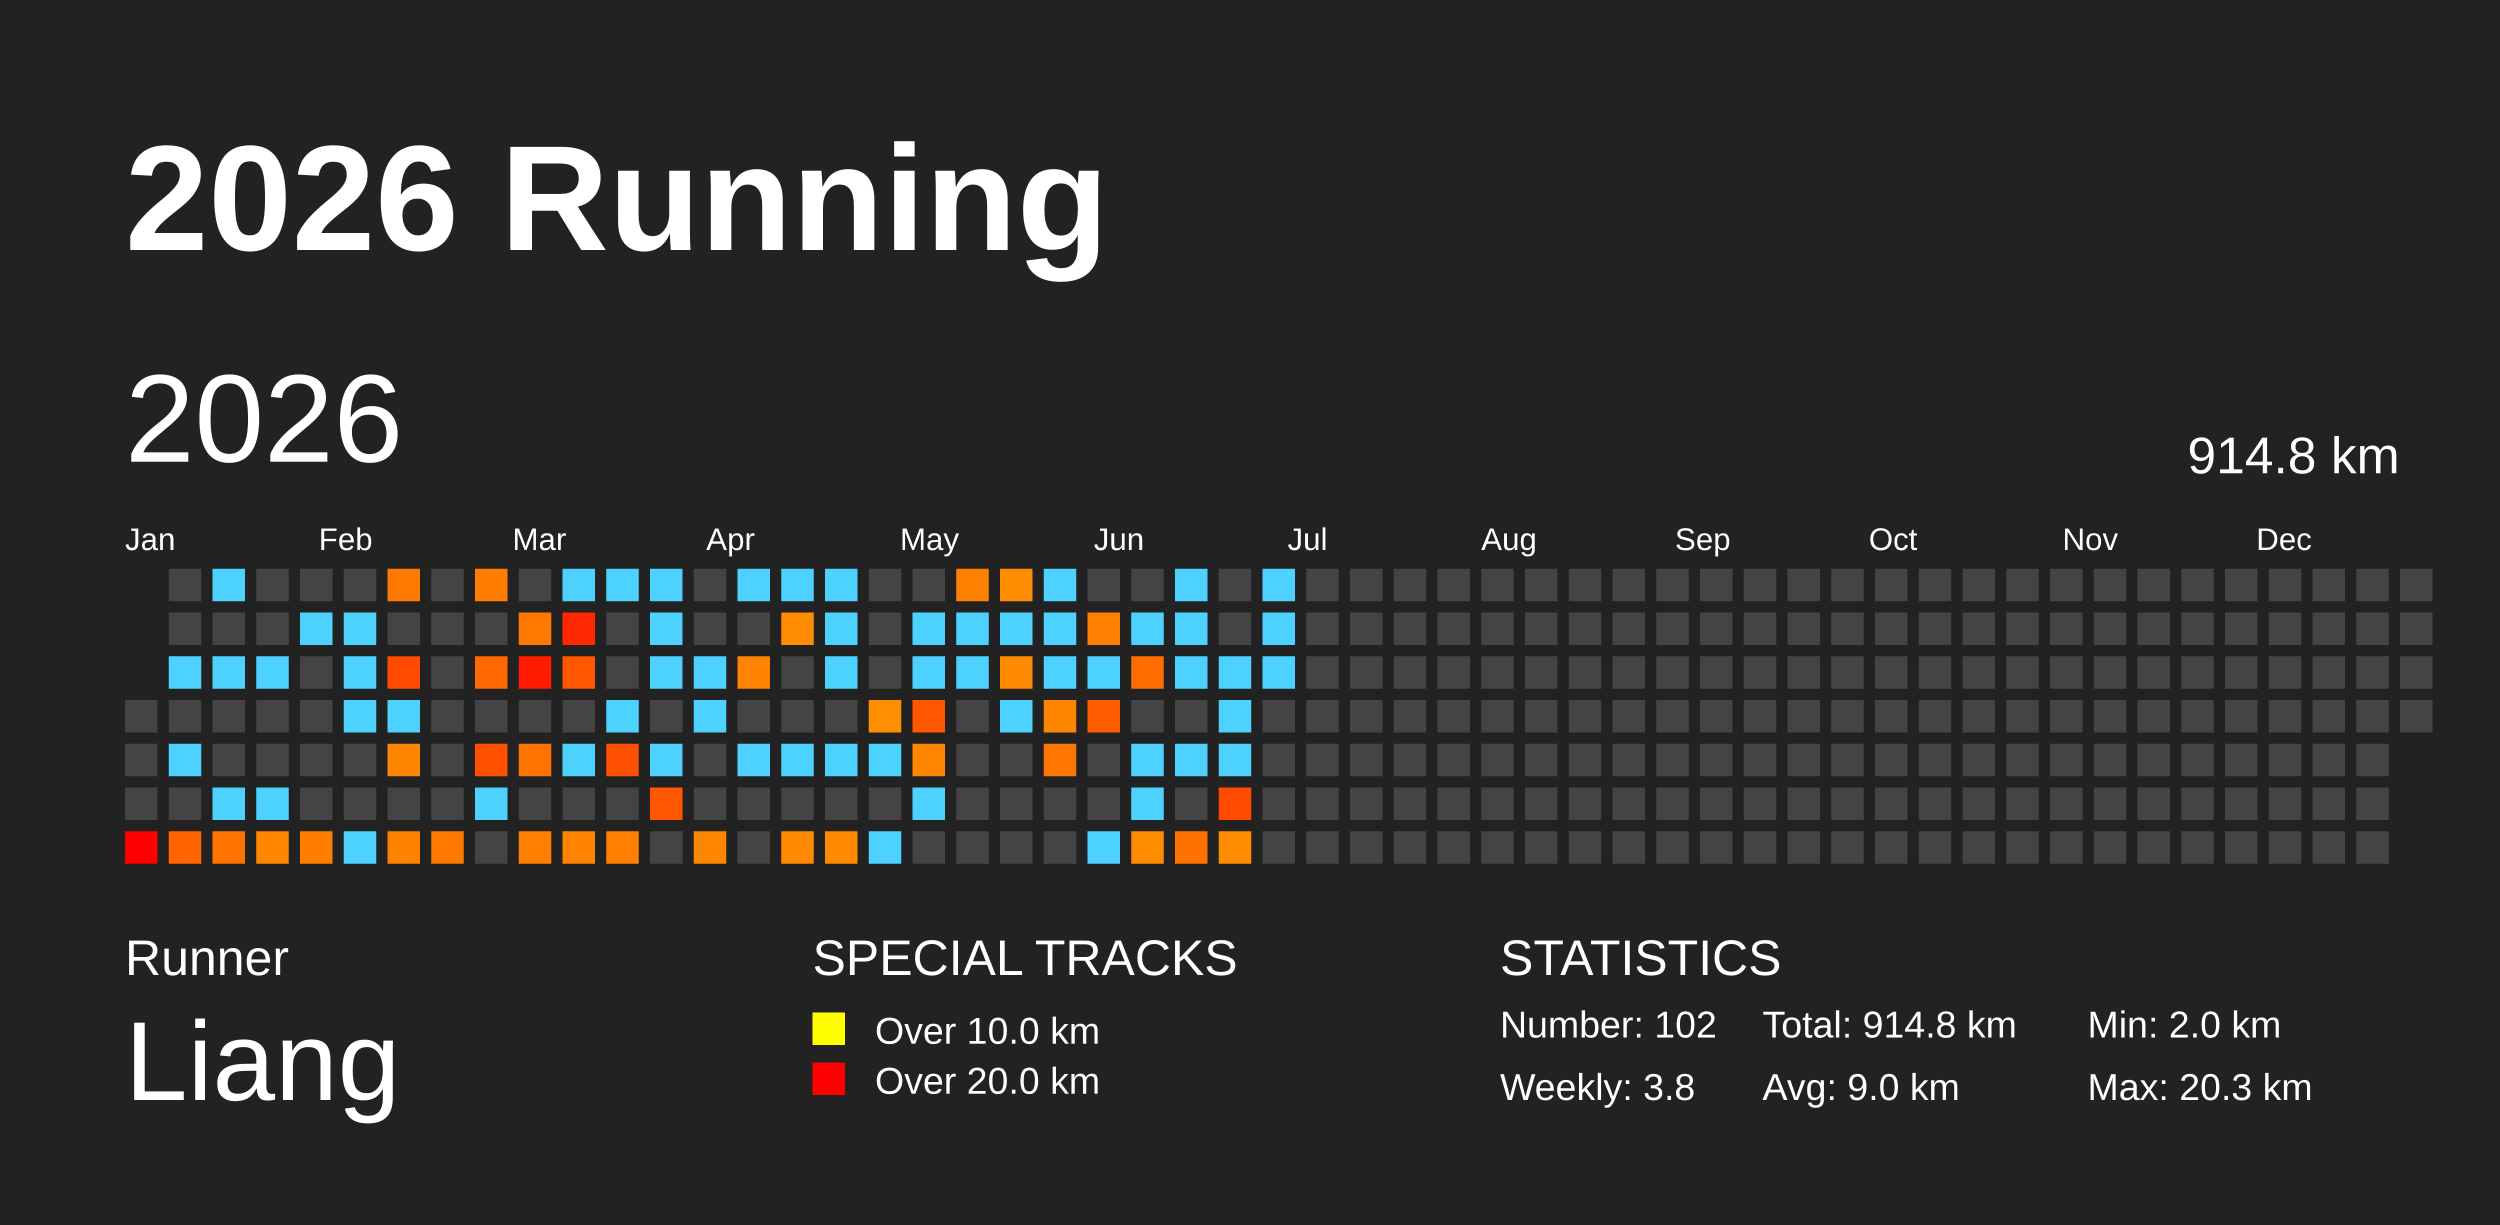
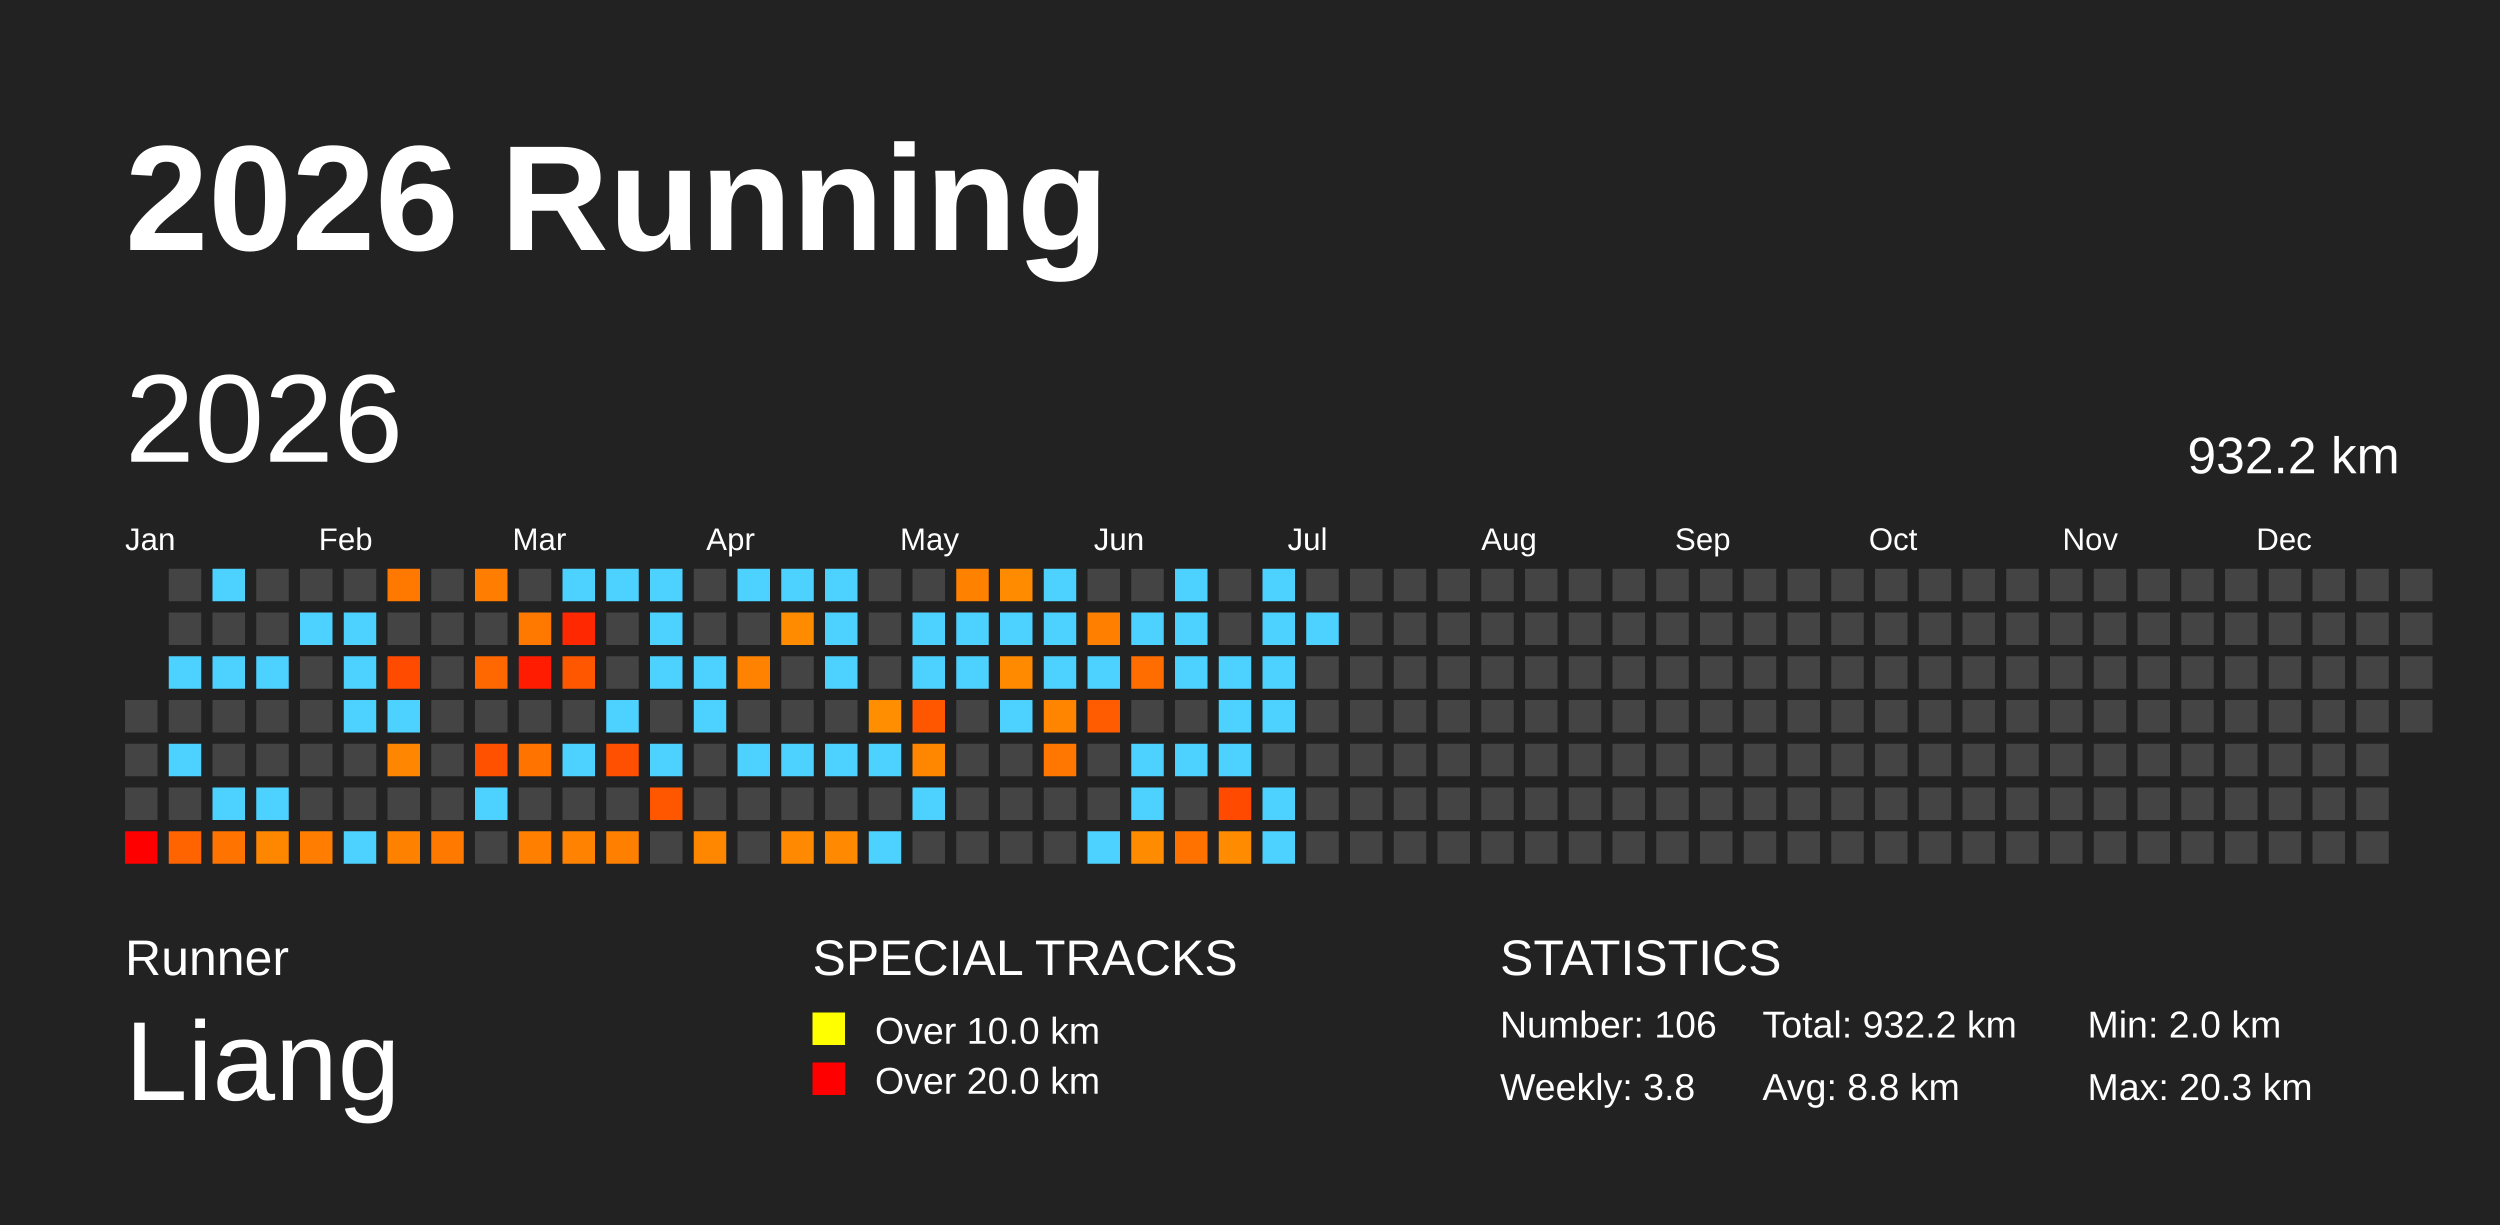
<svg xmlns="http://www.w3.org/2000/svg" baseProfile="full" height="98mm" version="1.1" viewBox="0,0,200,98" width="200mm">
  <defs />
  <rect fill="#222222" height="98" width="200" x="0" y="0" />
  <text fill="#FFFFFF" style="font-size:12px; font-family:Arial; font-weight:bold;" x="10" y="20">2026 Running</text>
  <text fill="#FFFFFF" style="font-size:4px; font-family:Arial" x="10" y="78">Runner</text>
  <text fill="#FFFFFF" style="font-size:9px; font-family:Arial" x="10" y="88">Liang</text>
  <text fill="#FFFFFF" style="font-size:4px; font-family:Arial" x="65" y="78">SPECIAL TRACKS</text>
  <rect fill="yellow" height="2.6" width="2.6" x="65" y="81" />
  <text fill="#FFFFFF" style="font-size:3px; font-family:Arial" x="70" y="83.5">Over 10.0 km</text>
  <rect fill="red" height="2.6" width="2.6" x="65" y="85" />
  <text fill="#FFFFFF" style="font-size:3px; font-family:Arial" x="70" y="87.5">Over 20.0 km</text>
  <text fill="#FFFFFF" style="font-size:4px; font-family:Arial" x="120" y="78">STATISTICS</text>
-   <text fill="#FFFFFF" style="font-size:3px; font-family:Arial" x="120" y="83">Number: 102</text>
+   <text fill="#FFFFFF" style="font-size:3px; font-family:Arial" x="120" y="83">Number: 106</text>
  <text fill="#FFFFFF" style="font-size:3px; font-family:Arial" x="120" y="88">Weekly: 3.8</text>
-   <text fill="#FFFFFF" style="font-size:3px; font-family:Arial" x="141" y="83">Total: 914.8 km</text>
-   <text fill="#FFFFFF" style="font-size:3px; font-family:Arial" x="141" y="88">Avg: 9.0 km</text>
+   <text fill="#FFFFFF" style="font-size:3px; font-family:Arial" x="141" y="83">Total: 932.2 km</text>
+   <text fill="#FFFFFF" style="font-size:3px; font-family:Arial" x="141" y="88">Avg: 8.8 km</text>
  <text fill="#FFFFFF" style="font-size:3px; font-family:Arial" x="167" y="83">Min: 2.0 km</text>
  <text fill="#FFFFFF" style="font-size:3px; font-family:Arial" x="167" y="88">Max: 20.3 km</text>
  <text dominant-baseline="hanging" fill="#FFFFFF" style="font-size:10.0px; font-family:Arial;" x="10" y="30">2026</text>
-   <text dominant-baseline="hanging" fill="#FFFFFF" style="font-size:4.125px; font-family:Arial;" x="175" y="35">914.8 km</text>
+   <text dominant-baseline="hanging" fill="#FFFFFF" style="font-size:4.125px; font-family:Arial;" x="175" y="35">932.2 km</text>
  <text fill="#FFFFFF" style="font-size:2.5px; font-family:Arial" x="10.0" y="44">Jan</text>
  <text fill="#FFFFFF" style="font-size:2.5px; font-family:Arial" x="25.5" y="44">Feb</text>
  <text fill="#FFFFFF" style="font-size:2.5px; font-family:Arial" x="41.0" y="44">Mar</text>
  <text fill="#FFFFFF" style="font-size:2.5px; font-family:Arial" x="56.5" y="44">Apr</text>
  <text fill="#FFFFFF" style="font-size:2.5px; font-family:Arial" x="72.0" y="44">May</text>
  <text fill="#FFFFFF" style="font-size:2.5px; font-family:Arial" x="87.5" y="44">Jun</text>
  <text fill="#FFFFFF" style="font-size:2.5px; font-family:Arial" x="103.0" y="44">Jul</text>
  <text fill="#FFFFFF" style="font-size:2.5px; font-family:Arial" x="118.5" y="44">Aug</text>
  <text fill="#FFFFFF" style="font-size:2.5px; font-family:Arial" x="134.0" y="44">Sep</text>
  <text fill="#FFFFFF" style="font-size:2.5px; font-family:Arial" x="149.5" y="44">Oct</text>
  <text fill="#FFFFFF" style="font-size:2.5px; font-family:Arial" x="165.0" y="44">Nov</text>
  <text fill="#FFFFFF" style="font-size:2.5px; font-family:Arial" x="180.5" y="44">Dec</text>
  <rect fill="#444444" height="2.6" width="2.6" x="10.0" y="56.0" />
  <rect fill="#444444" height="2.6" width="2.6" x="10.0" y="59.5" />
  <rect fill="#444444" height="2.6" width="2.6" x="10.0" y="63.0" />
  <rect fill="red" height="2.6" width="2.6" x="10.0" y="66.5" />
  <rect fill="#444444" height="2.6" width="2.6" x="13.5" y="45.5" />
  <rect fill="#444444" height="2.6" width="2.6" x="13.5" y="49.0" />
  <rect fill="#4dd2ff" height="2.6" width="2.6" x="13.5" y="52.5" />
  <rect fill="#444444" height="2.6" width="2.6" x="13.5" y="56.0" />
  <rect fill="#4dd2ff" height="2.6" width="2.6" x="13.5" y="59.5" />
  <rect fill="#444444" height="2.6" width="2.6" x="13.5" y="63.0" />
  <rect fill="#ff6400" height="2.6" width="2.6" x="13.5" y="66.5" />
  <rect fill="#4dd2ff" height="2.6" width="2.6" x="17.0" y="45.5" />
  <rect fill="#444444" height="2.6" width="2.6" x="17.0" y="49.0" />
  <rect fill="#4dd2ff" height="2.6" width="2.6" x="17.0" y="52.5" />
  <rect fill="#444444" height="2.6" width="2.6" x="17.0" y="56.0" />
  <rect fill="#444444" height="2.6" width="2.6" x="17.0" y="59.5" />
  <rect fill="#4dd2ff" height="2.6" width="2.6" x="17.0" y="63.0" />
  <rect fill="#ff7400" height="2.6" width="2.6" x="17.0" y="66.5" />
  <rect fill="#444444" height="2.6" width="2.6" x="20.5" y="45.5" />
  <rect fill="#444444" height="2.6" width="2.6" x="20.5" y="49.0" />
  <rect fill="#4dd2ff" height="2.6" width="2.6" x="20.5" y="52.5" />
  <rect fill="#444444" height="2.6" width="2.6" x="20.5" y="56.0" />
  <rect fill="#444444" height="2.6" width="2.6" x="20.5" y="59.5" />
  <rect fill="#4dd2ff" height="2.6" width="2.6" x="20.5" y="63.0" />
  <rect fill="#ff8700" height="2.6" width="2.6" x="20.5" y="66.5" />
  <rect fill="#444444" height="2.6" width="2.6" x="24.0" y="45.5" />
  <rect fill="#4dd2ff" height="2.6" width="2.6" x="24.0" y="49.0" />
  <rect fill="#444444" height="2.6" width="2.6" x="24.0" y="52.5" />
  <rect fill="#444444" height="2.6" width="2.6" x="24.0" y="56.0" />
  <rect fill="#444444" height="2.6" width="2.6" x="24.0" y="59.5" />
  <rect fill="#444444" height="2.6" width="2.6" x="24.0" y="63.0" />
  <rect fill="#ff7d00" height="2.6" width="2.6" x="24.0" y="66.5" />
  <rect fill="#444444" height="2.6" width="2.6" x="27.5" y="45.5" />
  <rect fill="#4dd2ff" height="2.6" width="2.6" x="27.5" y="49.0" />
  <rect fill="#4dd2ff" height="2.6" width="2.6" x="27.5" y="52.5" />
  <rect fill="#4dd2ff" height="2.6" width="2.6" x="27.5" y="56.0" />
  <rect fill="#444444" height="2.6" width="2.6" x="27.5" y="59.5" />
  <rect fill="#444444" height="2.6" width="2.6" x="27.5" y="63.0" />
  <rect fill="#4dd2ff" height="2.6" width="2.6" x="27.5" y="66.5" />
  <rect fill="#ff7900" height="2.6" width="2.6" x="31.0" y="45.5" />
  <rect fill="#444444" height="2.6" width="2.6" x="31.0" y="49.0" />
  <rect fill="#ff4b00" height="2.6" width="2.6" x="31.0" y="52.5" />
  <rect fill="#4dd2ff" height="2.6" width="2.6" x="31.0" y="56.0" />
  <rect fill="#ff8600" height="2.6" width="2.6" x="31.0" y="59.5" />
  <rect fill="#444444" height="2.6" width="2.6" x="31.0" y="63.0" />
  <rect fill="#ff8100" height="2.6" width="2.6" x="31.0" y="66.5" />
  <rect fill="#444444" height="2.6" width="2.6" x="34.5" y="45.5" />
  <rect fill="#444444" height="2.6" width="2.6" x="34.5" y="49.0" />
  <rect fill="#444444" height="2.6" width="2.6" x="34.5" y="52.5" />
  <rect fill="#444444" height="2.6" width="2.6" x="34.5" y="56.0" />
  <rect fill="#444444" height="2.6" width="2.6" x="34.5" y="59.5" />
  <rect fill="#444444" height="2.6" width="2.6" x="34.5" y="63.0" />
  <rect fill="#ff7800" height="2.6" width="2.6" x="34.5" y="66.5" />
  <rect fill="#ff7d00" height="2.6" width="2.6" x="38.0" y="45.5" />
  <rect fill="#444444" height="2.6" width="2.6" x="38.0" y="49.0" />
  <rect fill="#ff6700" height="2.6" width="2.6" x="38.0" y="52.5" />
  <rect fill="#444444" height="2.6" width="2.6" x="38.0" y="56.0" />
  <rect fill="#ff5100" height="2.6" width="2.6" x="38.0" y="59.5" />
  <rect fill="#4dd2ff" height="2.6" width="2.6" x="38.0" y="63.0" />
  <rect fill="#444444" height="2.6" width="2.6" x="38.0" y="66.5" />
  <rect fill="#444444" height="2.6" width="2.6" x="41.5" y="45.5" />
  <rect fill="#ff7800" height="2.6" width="2.6" x="41.5" y="49.0" />
  <rect fill="#ff1c00" height="2.6" width="2.6" x="41.5" y="52.5" />
  <rect fill="#444444" height="2.6" width="2.6" x="41.5" y="56.0" />
  <rect fill="#ff7400" height="2.6" width="2.6" x="41.5" y="59.5" />
  <rect fill="#444444" height="2.6" width="2.6" x="41.5" y="63.0" />
  <rect fill="#ff7f00" height="2.6" width="2.6" x="41.5" y="66.5" />
  <rect fill="#4dd2ff" height="2.6" width="2.6" x="45.0" y="45.5" />
  <rect fill="#ff2800" height="2.6" width="2.6" x="45.0" y="49.0" />
  <rect fill="#ff5600" height="2.6" width="2.6" x="45.0" y="52.5" />
  <rect fill="#444444" height="2.6" width="2.6" x="45.0" y="56.0" />
  <rect fill="#4dd2ff" height="2.6" width="2.6" x="45.0" y="59.5" />
  <rect fill="#444444" height="2.6" width="2.6" x="45.0" y="63.0" />
  <rect fill="#ff8300" height="2.6" width="2.6" x="45.0" y="66.5" />
  <rect fill="#4dd2ff" height="2.6" width="2.6" x="48.5" y="45.5" />
  <rect fill="#444444" height="2.6" width="2.6" x="48.5" y="49.0" />
  <rect fill="#444444" height="2.6" width="2.6" x="48.5" y="52.5" />
  <rect fill="#4dd2ff" height="2.6" width="2.6" x="48.5" y="56.0" />
  <rect fill="#ff4f00" height="2.6" width="2.6" x="48.5" y="59.5" />
  <rect fill="#444444" height="2.6" width="2.6" x="48.5" y="63.0" />
  <rect fill="#ff8000" height="2.6" width="2.6" x="48.5" y="66.5" />
  <rect fill="#4dd2ff" height="2.6" width="2.6" x="52.0" y="45.5" />
  <rect fill="#4dd2ff" height="2.6" width="2.6" x="52.0" y="49.0" />
  <rect fill="#4dd2ff" height="2.6" width="2.6" x="52.0" y="52.5" />
  <rect fill="#444444" height="2.6" width="2.6" x="52.0" y="56.0" />
  <rect fill="#4dd2ff" height="2.6" width="2.6" x="52.0" y="59.5" />
  <rect fill="#ff5600" height="2.6" width="2.6" x="52.0" y="63.0" />
  <rect fill="#444444" height="2.6" width="2.6" x="52.0" y="66.5" />
  <rect fill="#444444" height="2.6" width="2.6" x="55.5" y="45.5" />
  <rect fill="#444444" height="2.6" width="2.6" x="55.5" y="49.0" />
  <rect fill="#4dd2ff" height="2.6" width="2.6" x="55.5" y="52.5" />
  <rect fill="#4dd2ff" height="2.6" width="2.6" x="55.5" y="56.0" />
  <rect fill="#444444" height="2.6" width="2.6" x="55.5" y="59.5" />
  <rect fill="#444444" height="2.6" width="2.6" x="55.5" y="63.0" />
  <rect fill="#ff8700" height="2.6" width="2.6" x="55.5" y="66.5" />
  <rect fill="#4dd2ff" height="2.6" width="2.6" x="59.0" y="45.5" />
  <rect fill="#444444" height="2.6" width="2.6" x="59.0" y="49.0" />
  <rect fill="#ff8200" height="2.6" width="2.6" x="59.0" y="52.5" />
  <rect fill="#444444" height="2.6" width="2.6" x="59.0" y="56.0" />
  <rect fill="#4dd2ff" height="2.6" width="2.6" x="59.0" y="59.5" />
  <rect fill="#444444" height="2.6" width="2.6" x="59.0" y="63.0" />
  <rect fill="#444444" height="2.6" width="2.6" x="59.0" y="66.5" />
  <rect fill="#4dd2ff" height="2.6" width="2.6" x="62.5" y="45.5" />
  <rect fill="#ff8b00" height="2.6" width="2.6" x="62.5" y="49.0" />
  <rect fill="#444444" height="2.6" width="2.6" x="62.5" y="52.5" />
  <rect fill="#444444" height="2.6" width="2.6" x="62.5" y="56.0" />
  <rect fill="#4dd2ff" height="2.6" width="2.6" x="62.5" y="59.5" />
  <rect fill="#444444" height="2.6" width="2.6" x="62.5" y="63.0" />
  <rect fill="#ff8900" height="2.6" width="2.6" x="62.5" y="66.5" />
  <rect fill="#4dd2ff" height="2.6" width="2.6" x="66.0" y="45.5" />
  <rect fill="#4dd2ff" height="2.6" width="2.6" x="66.0" y="49.0" />
  <rect fill="#4dd2ff" height="2.6" width="2.6" x="66.0" y="52.5" />
  <rect fill="#444444" height="2.6" width="2.6" x="66.0" y="56.0" />
  <rect fill="#4dd2ff" height="2.6" width="2.6" x="66.0" y="59.5" />
  <rect fill="#444444" height="2.6" width="2.6" x="66.0" y="63.0" />
  <rect fill="#ff8900" height="2.6" width="2.6" x="66.0" y="66.5" />
  <rect fill="#444444" height="2.6" width="2.6" x="69.5" y="45.5" />
  <rect fill="#444444" height="2.6" width="2.6" x="69.5" y="49.0" />
  <rect fill="#444444" height="2.6" width="2.6" x="69.5" y="52.5" />
  <rect fill="#ff8f00" height="2.6" width="2.6" x="69.5" y="56.0" />
  <rect fill="#4dd2ff" height="2.6" width="2.6" x="69.5" y="59.5" />
  <rect fill="#444444" height="2.6" width="2.6" x="69.5" y="63.0" />
  <rect fill="#4dd2ff" height="2.6" width="2.6" x="69.5" y="66.5" />
  <rect fill="#444444" height="2.6" width="2.6" x="73.0" y="45.5" />
  <rect fill="#4dd2ff" height="2.6" width="2.6" x="73.0" y="49.0" />
  <rect fill="#4dd2ff" height="2.6" width="2.6" x="73.0" y="52.5" />
  <rect fill="#ff5700" height="2.6" width="2.6" x="73.0" y="56.0" />
  <rect fill="#ff8700" height="2.6" width="2.6" x="73.0" y="59.5" />
  <rect fill="#4dd2ff" height="2.6" width="2.6" x="73.0" y="63.0" />
  <rect fill="#444444" height="2.6" width="2.6" x="73.0" y="66.5" />
  <rect fill="#ff8100" height="2.6" width="2.6" x="76.5" y="45.5" />
  <rect fill="#4dd2ff" height="2.6" width="2.6" x="76.5" y="49.0" />
  <rect fill="#4dd2ff" height="2.6" width="2.6" x="76.5" y="52.5" />
  <rect fill="#444444" height="2.6" width="2.6" x="76.5" y="56.0" />
  <rect fill="#444444" height="2.6" width="2.6" x="76.5" y="59.5" />
  <rect fill="#444444" height="2.6" width="2.6" x="76.5" y="63.0" />
  <rect fill="#444444" height="2.6" width="2.6" x="76.5" y="66.5" />
  <rect fill="#ff8c00" height="2.6" width="2.6" x="80.0" y="45.5" />
  <rect fill="#4dd2ff" height="2.6" width="2.6" x="80.0" y="49.0" />
  <rect fill="#ff8a00" height="2.6" width="2.6" x="80.0" y="52.5" />
  <rect fill="#4dd2ff" height="2.6" width="2.6" x="80.0" y="56.0" />
  <rect fill="#444444" height="2.6" width="2.6" x="80.0" y="59.5" />
  <rect fill="#444444" height="2.6" width="2.6" x="80.0" y="63.0" />
  <rect fill="#444444" height="2.6" width="2.6" x="80.0" y="66.5" />
  <rect fill="#4dd2ff" height="2.6" width="2.6" x="83.5" y="45.5" />
  <rect fill="#4dd2ff" height="2.6" width="2.6" x="83.5" y="49.0" />
  <rect fill="#4dd2ff" height="2.6" width="2.6" x="83.5" y="52.5" />
  <rect fill="#ff8500" height="2.6" width="2.6" x="83.5" y="56.0" />
  <rect fill="#ff7700" height="2.6" width="2.6" x="83.5" y="59.5" />
  <rect fill="#444444" height="2.6" width="2.6" x="83.5" y="63.0" />
  <rect fill="#444444" height="2.6" width="2.6" x="83.5" y="66.5" />
  <rect fill="#444444" height="2.6" width="2.6" x="87.0" y="45.5" />
  <rect fill="#ff7f00" height="2.6" width="2.6" x="87.0" y="49.0" />
  <rect fill="#4dd2ff" height="2.6" width="2.6" x="87.0" y="52.5" />
  <rect fill="#ff5b00" height="2.6" width="2.6" x="87.0" y="56.0" />
  <rect fill="#444444" height="2.6" width="2.6" x="87.0" y="59.5" />
  <rect fill="#444444" height="2.6" width="2.6" x="87.0" y="63.0" />
  <rect fill="#4dd2ff" height="2.6" width="2.6" x="87.0" y="66.5" />
  <rect fill="#444444" height="2.6" width="2.6" x="90.5" y="45.5" />
  <rect fill="#4dd2ff" height="2.6" width="2.6" x="90.5" y="49.0" />
  <rect fill="#ff6d00" height="2.6" width="2.6" x="90.5" y="52.5" />
  <rect fill="#444444" height="2.6" width="2.6" x="90.5" y="56.0" />
  <rect fill="#4dd2ff" height="2.6" width="2.6" x="90.5" y="59.5" />
  <rect fill="#4dd2ff" height="2.6" width="2.6" x="90.5" y="63.0" />
  <rect fill="#ff8b00" height="2.6" width="2.6" x="90.5" y="66.5" />
  <rect fill="#4dd2ff" height="2.6" width="2.6" x="94.0" y="45.5" />
  <rect fill="#4dd2ff" height="2.6" width="2.6" x="94.0" y="49.0" />
  <rect fill="#4dd2ff" height="2.6" width="2.6" x="94.0" y="52.5" />
  <rect fill="#444444" height="2.6" width="2.6" x="94.0" y="56.0" />
  <rect fill="#4dd2ff" height="2.6" width="2.6" x="94.0" y="59.5" />
  <rect fill="#444444" height="2.6" width="2.6" x="94.0" y="63.0" />
  <rect fill="#ff7200" height="2.6" width="2.6" x="94.0" y="66.5" />
  <rect fill="#444444" height="2.6" width="2.6" x="97.5" y="45.5" />
  <rect fill="#444444" height="2.6" width="2.6" x="97.5" y="49.0" />
  <rect fill="#4dd2ff" height="2.6" width="2.6" x="97.5" y="52.5" />
  <rect fill="#4dd2ff" height="2.6" width="2.6" x="97.5" y="56.0" />
  <rect fill="#4dd2ff" height="2.6" width="2.6" x="97.5" y="59.5" />
  <rect fill="#ff4a00" height="2.6" width="2.6" x="97.5" y="63.0" />
  <rect fill="#ff8b00" height="2.6" width="2.6" x="97.5" y="66.5" />
  <rect fill="#4dd2ff" height="2.6" width="2.6" x="101.0" y="45.5" />
  <rect fill="#4dd2ff" height="2.6" width="2.6" x="101.0" y="49.0" />
  <rect fill="#4dd2ff" height="2.6" width="2.6" x="101.0" y="52.5" />
-   <rect fill="#444444" height="2.6" width="2.6" x="101.0" y="56.0" />
+   <rect fill="#4dd2ff" height="2.6" width="2.6" x="101.0" y="56.0" />
  <rect fill="#444444" height="2.6" width="2.6" x="101.0" y="59.5" />
-   <rect fill="#444444" height="2.6" width="2.6" x="101.0" y="63.0" />
-   <rect fill="#444444" height="2.6" width="2.6" x="101.0" y="66.5" />
+   <rect fill="#4dd2ff" height="2.6" width="2.6" x="101.0" y="63.0" />
+   <rect fill="#4dd2ff" height="2.6" width="2.6" x="101.0" y="66.5" />
  <rect fill="#444444" height="2.6" width="2.6" x="104.5" y="45.5" />
-   <rect fill="#444444" height="2.6" width="2.6" x="104.5" y="49.0" />
+   <rect fill="#4dd2ff" height="2.6" width="2.6" x="104.5" y="49.0" />
  <rect fill="#444444" height="2.6" width="2.6" x="104.5" y="52.5" />
  <rect fill="#444444" height="2.6" width="2.6" x="104.5" y="56.0" />
  <rect fill="#444444" height="2.6" width="2.6" x="104.5" y="59.5" />
  <rect fill="#444444" height="2.6" width="2.6" x="104.5" y="63.0" />
  <rect fill="#444444" height="2.6" width="2.6" x="104.5" y="66.5" />
  <rect fill="#444444" height="2.6" width="2.6" x="108.0" y="45.5" />
  <rect fill="#444444" height="2.6" width="2.6" x="108.0" y="49.0" />
  <rect fill="#444444" height="2.6" width="2.6" x="108.0" y="52.5" />
  <rect fill="#444444" height="2.6" width="2.6" x="108.0" y="56.0" />
  <rect fill="#444444" height="2.6" width="2.6" x="108.0" y="59.5" />
  <rect fill="#444444" height="2.6" width="2.6" x="108.0" y="63.0" />
  <rect fill="#444444" height="2.6" width="2.6" x="108.0" y="66.5" />
  <rect fill="#444444" height="2.6" width="2.6" x="111.5" y="45.5" />
  <rect fill="#444444" height="2.6" width="2.6" x="111.5" y="49.0" />
  <rect fill="#444444" height="2.6" width="2.6" x="111.5" y="52.5" />
  <rect fill="#444444" height="2.6" width="2.6" x="111.5" y="56.0" />
  <rect fill="#444444" height="2.6" width="2.6" x="111.5" y="59.5" />
  <rect fill="#444444" height="2.6" width="2.6" x="111.5" y="63.0" />
  <rect fill="#444444" height="2.6" width="2.6" x="111.5" y="66.5" />
  <rect fill="#444444" height="2.6" width="2.6" x="115.0" y="45.5" />
  <rect fill="#444444" height="2.6" width="2.6" x="115.0" y="49.0" />
  <rect fill="#444444" height="2.6" width="2.6" x="115.0" y="52.5" />
  <rect fill="#444444" height="2.6" width="2.6" x="115.0" y="56.0" />
  <rect fill="#444444" height="2.6" width="2.6" x="115.0" y="59.5" />
  <rect fill="#444444" height="2.6" width="2.6" x="115.0" y="63.0" />
  <rect fill="#444444" height="2.6" width="2.6" x="115.0" y="66.5" />
  <rect fill="#444444" height="2.6" width="2.6" x="118.5" y="45.5" />
  <rect fill="#444444" height="2.6" width="2.6" x="118.5" y="49.0" />
  <rect fill="#444444" height="2.6" width="2.6" x="118.5" y="52.5" />
  <rect fill="#444444" height="2.6" width="2.6" x="118.5" y="56.0" />
  <rect fill="#444444" height="2.6" width="2.6" x="118.5" y="59.5" />
  <rect fill="#444444" height="2.6" width="2.6" x="118.5" y="63.0" />
  <rect fill="#444444" height="2.6" width="2.6" x="118.5" y="66.5" />
  <rect fill="#444444" height="2.6" width="2.6" x="122.0" y="45.5" />
  <rect fill="#444444" height="2.6" width="2.6" x="122.0" y="49.0" />
  <rect fill="#444444" height="2.6" width="2.6" x="122.0" y="52.5" />
  <rect fill="#444444" height="2.6" width="2.6" x="122.0" y="56.0" />
  <rect fill="#444444" height="2.6" width="2.6" x="122.0" y="59.5" />
  <rect fill="#444444" height="2.6" width="2.6" x="122.0" y="63.0" />
  <rect fill="#444444" height="2.6" width="2.6" x="122.0" y="66.5" />
  <rect fill="#444444" height="2.6" width="2.6" x="125.5" y="45.5" />
  <rect fill="#444444" height="2.6" width="2.6" x="125.5" y="49.0" />
  <rect fill="#444444" height="2.6" width="2.6" x="125.5" y="52.5" />
  <rect fill="#444444" height="2.6" width="2.6" x="125.5" y="56.0" />
  <rect fill="#444444" height="2.6" width="2.6" x="125.5" y="59.5" />
  <rect fill="#444444" height="2.6" width="2.6" x="125.5" y="63.0" />
  <rect fill="#444444" height="2.6" width="2.6" x="125.5" y="66.5" />
  <rect fill="#444444" height="2.6" width="2.6" x="129.0" y="45.5" />
  <rect fill="#444444" height="2.6" width="2.6" x="129.0" y="49.0" />
  <rect fill="#444444" height="2.6" width="2.6" x="129.0" y="52.5" />
  <rect fill="#444444" height="2.6" width="2.6" x="129.0" y="56.0" />
  <rect fill="#444444" height="2.6" width="2.6" x="129.0" y="59.5" />
  <rect fill="#444444" height="2.6" width="2.6" x="129.0" y="63.0" />
  <rect fill="#444444" height="2.6" width="2.6" x="129.0" y="66.5" />
  <rect fill="#444444" height="2.6" width="2.6" x="132.5" y="45.5" />
  <rect fill="#444444" height="2.6" width="2.6" x="132.5" y="49.0" />
  <rect fill="#444444" height="2.6" width="2.6" x="132.5" y="52.5" />
  <rect fill="#444444" height="2.6" width="2.6" x="132.5" y="56.0" />
  <rect fill="#444444" height="2.6" width="2.6" x="132.5" y="59.5" />
  <rect fill="#444444" height="2.6" width="2.6" x="132.5" y="63.0" />
  <rect fill="#444444" height="2.6" width="2.6" x="132.5" y="66.5" />
  <rect fill="#444444" height="2.6" width="2.6" x="136.0" y="45.5" />
  <rect fill="#444444" height="2.6" width="2.6" x="136.0" y="49.0" />
  <rect fill="#444444" height="2.6" width="2.6" x="136.0" y="52.5" />
  <rect fill="#444444" height="2.6" width="2.6" x="136.0" y="56.0" />
  <rect fill="#444444" height="2.6" width="2.6" x="136.0" y="59.5" />
  <rect fill="#444444" height="2.6" width="2.6" x="136.0" y="63.0" />
  <rect fill="#444444" height="2.6" width="2.6" x="136.0" y="66.5" />
  <rect fill="#444444" height="2.6" width="2.6" x="139.5" y="45.5" />
  <rect fill="#444444" height="2.6" width="2.6" x="139.5" y="49.0" />
  <rect fill="#444444" height="2.6" width="2.6" x="139.5" y="52.5" />
  <rect fill="#444444" height="2.6" width="2.6" x="139.5" y="56.0" />
  <rect fill="#444444" height="2.6" width="2.6" x="139.5" y="59.5" />
  <rect fill="#444444" height="2.6" width="2.6" x="139.5" y="63.0" />
  <rect fill="#444444" height="2.6" width="2.6" x="139.5" y="66.5" />
  <rect fill="#444444" height="2.6" width="2.6" x="143.0" y="45.5" />
  <rect fill="#444444" height="2.6" width="2.6" x="143.0" y="49.0" />
  <rect fill="#444444" height="2.6" width="2.6" x="143.0" y="52.5" />
  <rect fill="#444444" height="2.6" width="2.6" x="143.0" y="56.0" />
  <rect fill="#444444" height="2.6" width="2.6" x="143.0" y="59.5" />
  <rect fill="#444444" height="2.6" width="2.6" x="143.0" y="63.0" />
  <rect fill="#444444" height="2.6" width="2.6" x="143.0" y="66.5" />
  <rect fill="#444444" height="2.6" width="2.6" x="146.5" y="45.5" />
  <rect fill="#444444" height="2.6" width="2.6" x="146.5" y="49.0" />
  <rect fill="#444444" height="2.6" width="2.6" x="146.5" y="52.5" />
  <rect fill="#444444" height="2.6" width="2.6" x="146.5" y="56.0" />
  <rect fill="#444444" height="2.6" width="2.6" x="146.5" y="59.5" />
  <rect fill="#444444" height="2.6" width="2.6" x="146.5" y="63.0" />
  <rect fill="#444444" height="2.6" width="2.6" x="146.5" y="66.5" />
  <rect fill="#444444" height="2.6" width="2.6" x="150.0" y="45.5" />
  <rect fill="#444444" height="2.6" width="2.6" x="150.0" y="49.0" />
  <rect fill="#444444" height="2.6" width="2.6" x="150.0" y="52.5" />
  <rect fill="#444444" height="2.6" width="2.6" x="150.0" y="56.0" />
  <rect fill="#444444" height="2.6" width="2.6" x="150.0" y="59.5" />
  <rect fill="#444444" height="2.6" width="2.6" x="150.0" y="63.0" />
  <rect fill="#444444" height="2.6" width="2.6" x="150.0" y="66.5" />
  <rect fill="#444444" height="2.6" width="2.6" x="153.5" y="45.5" />
  <rect fill="#444444" height="2.6" width="2.6" x="153.5" y="49.0" />
  <rect fill="#444444" height="2.6" width="2.6" x="153.5" y="52.5" />
  <rect fill="#444444" height="2.6" width="2.6" x="153.5" y="56.0" />
  <rect fill="#444444" height="2.6" width="2.6" x="153.5" y="59.5" />
  <rect fill="#444444" height="2.6" width="2.6" x="153.5" y="63.0" />
  <rect fill="#444444" height="2.6" width="2.6" x="153.5" y="66.5" />
  <rect fill="#444444" height="2.6" width="2.6" x="157.0" y="45.5" />
  <rect fill="#444444" height="2.6" width="2.6" x="157.0" y="49.0" />
  <rect fill="#444444" height="2.6" width="2.6" x="157.0" y="52.5" />
  <rect fill="#444444" height="2.6" width="2.6" x="157.0" y="56.0" />
  <rect fill="#444444" height="2.6" width="2.6" x="157.0" y="59.5" />
  <rect fill="#444444" height="2.6" width="2.6" x="157.0" y="63.0" />
  <rect fill="#444444" height="2.6" width="2.6" x="157.0" y="66.5" />
  <rect fill="#444444" height="2.6" width="2.6" x="160.5" y="45.5" />
  <rect fill="#444444" height="2.6" width="2.6" x="160.5" y="49.0" />
  <rect fill="#444444" height="2.6" width="2.6" x="160.5" y="52.5" />
  <rect fill="#444444" height="2.6" width="2.6" x="160.5" y="56.0" />
  <rect fill="#444444" height="2.6" width="2.6" x="160.5" y="59.5" />
  <rect fill="#444444" height="2.6" width="2.6" x="160.5" y="63.0" />
  <rect fill="#444444" height="2.6" width="2.6" x="160.5" y="66.5" />
  <rect fill="#444444" height="2.6" width="2.6" x="164.0" y="45.5" />
  <rect fill="#444444" height="2.6" width="2.6" x="164.0" y="49.0" />
  <rect fill="#444444" height="2.6" width="2.6" x="164.0" y="52.5" />
  <rect fill="#444444" height="2.6" width="2.6" x="164.0" y="56.0" />
  <rect fill="#444444" height="2.6" width="2.6" x="164.0" y="59.5" />
  <rect fill="#444444" height="2.6" width="2.6" x="164.0" y="63.0" />
  <rect fill="#444444" height="2.6" width="2.6" x="164.0" y="66.5" />
  <rect fill="#444444" height="2.6" width="2.6" x="167.5" y="45.5" />
  <rect fill="#444444" height="2.6" width="2.6" x="167.5" y="49.0" />
  <rect fill="#444444" height="2.6" width="2.6" x="167.5" y="52.5" />
  <rect fill="#444444" height="2.6" width="2.6" x="167.5" y="56.0" />
  <rect fill="#444444" height="2.6" width="2.6" x="167.5" y="59.5" />
  <rect fill="#444444" height="2.6" width="2.6" x="167.5" y="63.0" />
  <rect fill="#444444" height="2.6" width="2.6" x="167.5" y="66.5" />
  <rect fill="#444444" height="2.6" width="2.6" x="171.0" y="45.5" />
  <rect fill="#444444" height="2.6" width="2.6" x="171.0" y="49.0" />
  <rect fill="#444444" height="2.6" width="2.6" x="171.0" y="52.5" />
  <rect fill="#444444" height="2.6" width="2.6" x="171.0" y="56.0" />
  <rect fill="#444444" height="2.6" width="2.6" x="171.0" y="59.5" />
  <rect fill="#444444" height="2.6" width="2.6" x="171.0" y="63.0" />
  <rect fill="#444444" height="2.6" width="2.6" x="171.0" y="66.5" />
  <rect fill="#444444" height="2.6" width="2.6" x="174.5" y="45.5" />
  <rect fill="#444444" height="2.6" width="2.6" x="174.5" y="49.0" />
  <rect fill="#444444" height="2.6" width="2.6" x="174.5" y="52.5" />
  <rect fill="#444444" height="2.6" width="2.6" x="174.5" y="56.0" />
  <rect fill="#444444" height="2.6" width="2.6" x="174.5" y="59.5" />
  <rect fill="#444444" height="2.6" width="2.6" x="174.5" y="63.0" />
  <rect fill="#444444" height="2.6" width="2.6" x="174.5" y="66.5" />
  <rect fill="#444444" height="2.6" width="2.6" x="178.0" y="45.5" />
  <rect fill="#444444" height="2.6" width="2.6" x="178.0" y="49.0" />
  <rect fill="#444444" height="2.6" width="2.6" x="178.0" y="52.5" />
  <rect fill="#444444" height="2.6" width="2.6" x="178.0" y="56.0" />
  <rect fill="#444444" height="2.6" width="2.6" x="178.0" y="59.5" />
  <rect fill="#444444" height="2.6" width="2.6" x="178.0" y="63.0" />
  <rect fill="#444444" height="2.6" width="2.6" x="178.0" y="66.5" />
  <rect fill="#444444" height="2.6" width="2.6" x="181.5" y="45.5" />
  <rect fill="#444444" height="2.6" width="2.6" x="181.5" y="49.0" />
  <rect fill="#444444" height="2.6" width="2.6" x="181.5" y="52.5" />
  <rect fill="#444444" height="2.6" width="2.6" x="181.5" y="56.0" />
  <rect fill="#444444" height="2.6" width="2.6" x="181.5" y="59.5" />
  <rect fill="#444444" height="2.6" width="2.6" x="181.5" y="63.0" />
  <rect fill="#444444" height="2.6" width="2.6" x="181.5" y="66.5" />
  <rect fill="#444444" height="2.6" width="2.6" x="185.0" y="45.5" />
  <rect fill="#444444" height="2.6" width="2.6" x="185.0" y="49.0" />
  <rect fill="#444444" height="2.6" width="2.6" x="185.0" y="52.5" />
  <rect fill="#444444" height="2.6" width="2.6" x="185.0" y="56.0" />
  <rect fill="#444444" height="2.6" width="2.6" x="185.0" y="59.5" />
  <rect fill="#444444" height="2.6" width="2.6" x="185.0" y="63.0" />
  <rect fill="#444444" height="2.6" width="2.6" x="185.0" y="66.5" />
  <rect fill="#444444" height="2.6" width="2.6" x="188.5" y="45.5" />
  <rect fill="#444444" height="2.6" width="2.6" x="188.5" y="49.0" />
  <rect fill="#444444" height="2.6" width="2.6" x="188.5" y="52.5" />
  <rect fill="#444444" height="2.6" width="2.6" x="188.5" y="56.0" />
  <rect fill="#444444" height="2.6" width="2.6" x="188.5" y="59.5" />
  <rect fill="#444444" height="2.6" width="2.6" x="188.5" y="63.0" />
  <rect fill="#444444" height="2.6" width="2.6" x="188.5" y="66.5" />
  <rect fill="#444444" height="2.6" width="2.6" x="192.0" y="45.5" />
  <rect fill="#444444" height="2.6" width="2.6" x="192.0" y="49.0" />
  <rect fill="#444444" height="2.6" width="2.6" x="192.0" y="52.5" />
  <rect fill="#444444" height="2.6" width="2.6" x="192.0" y="56.0" />
</svg>
